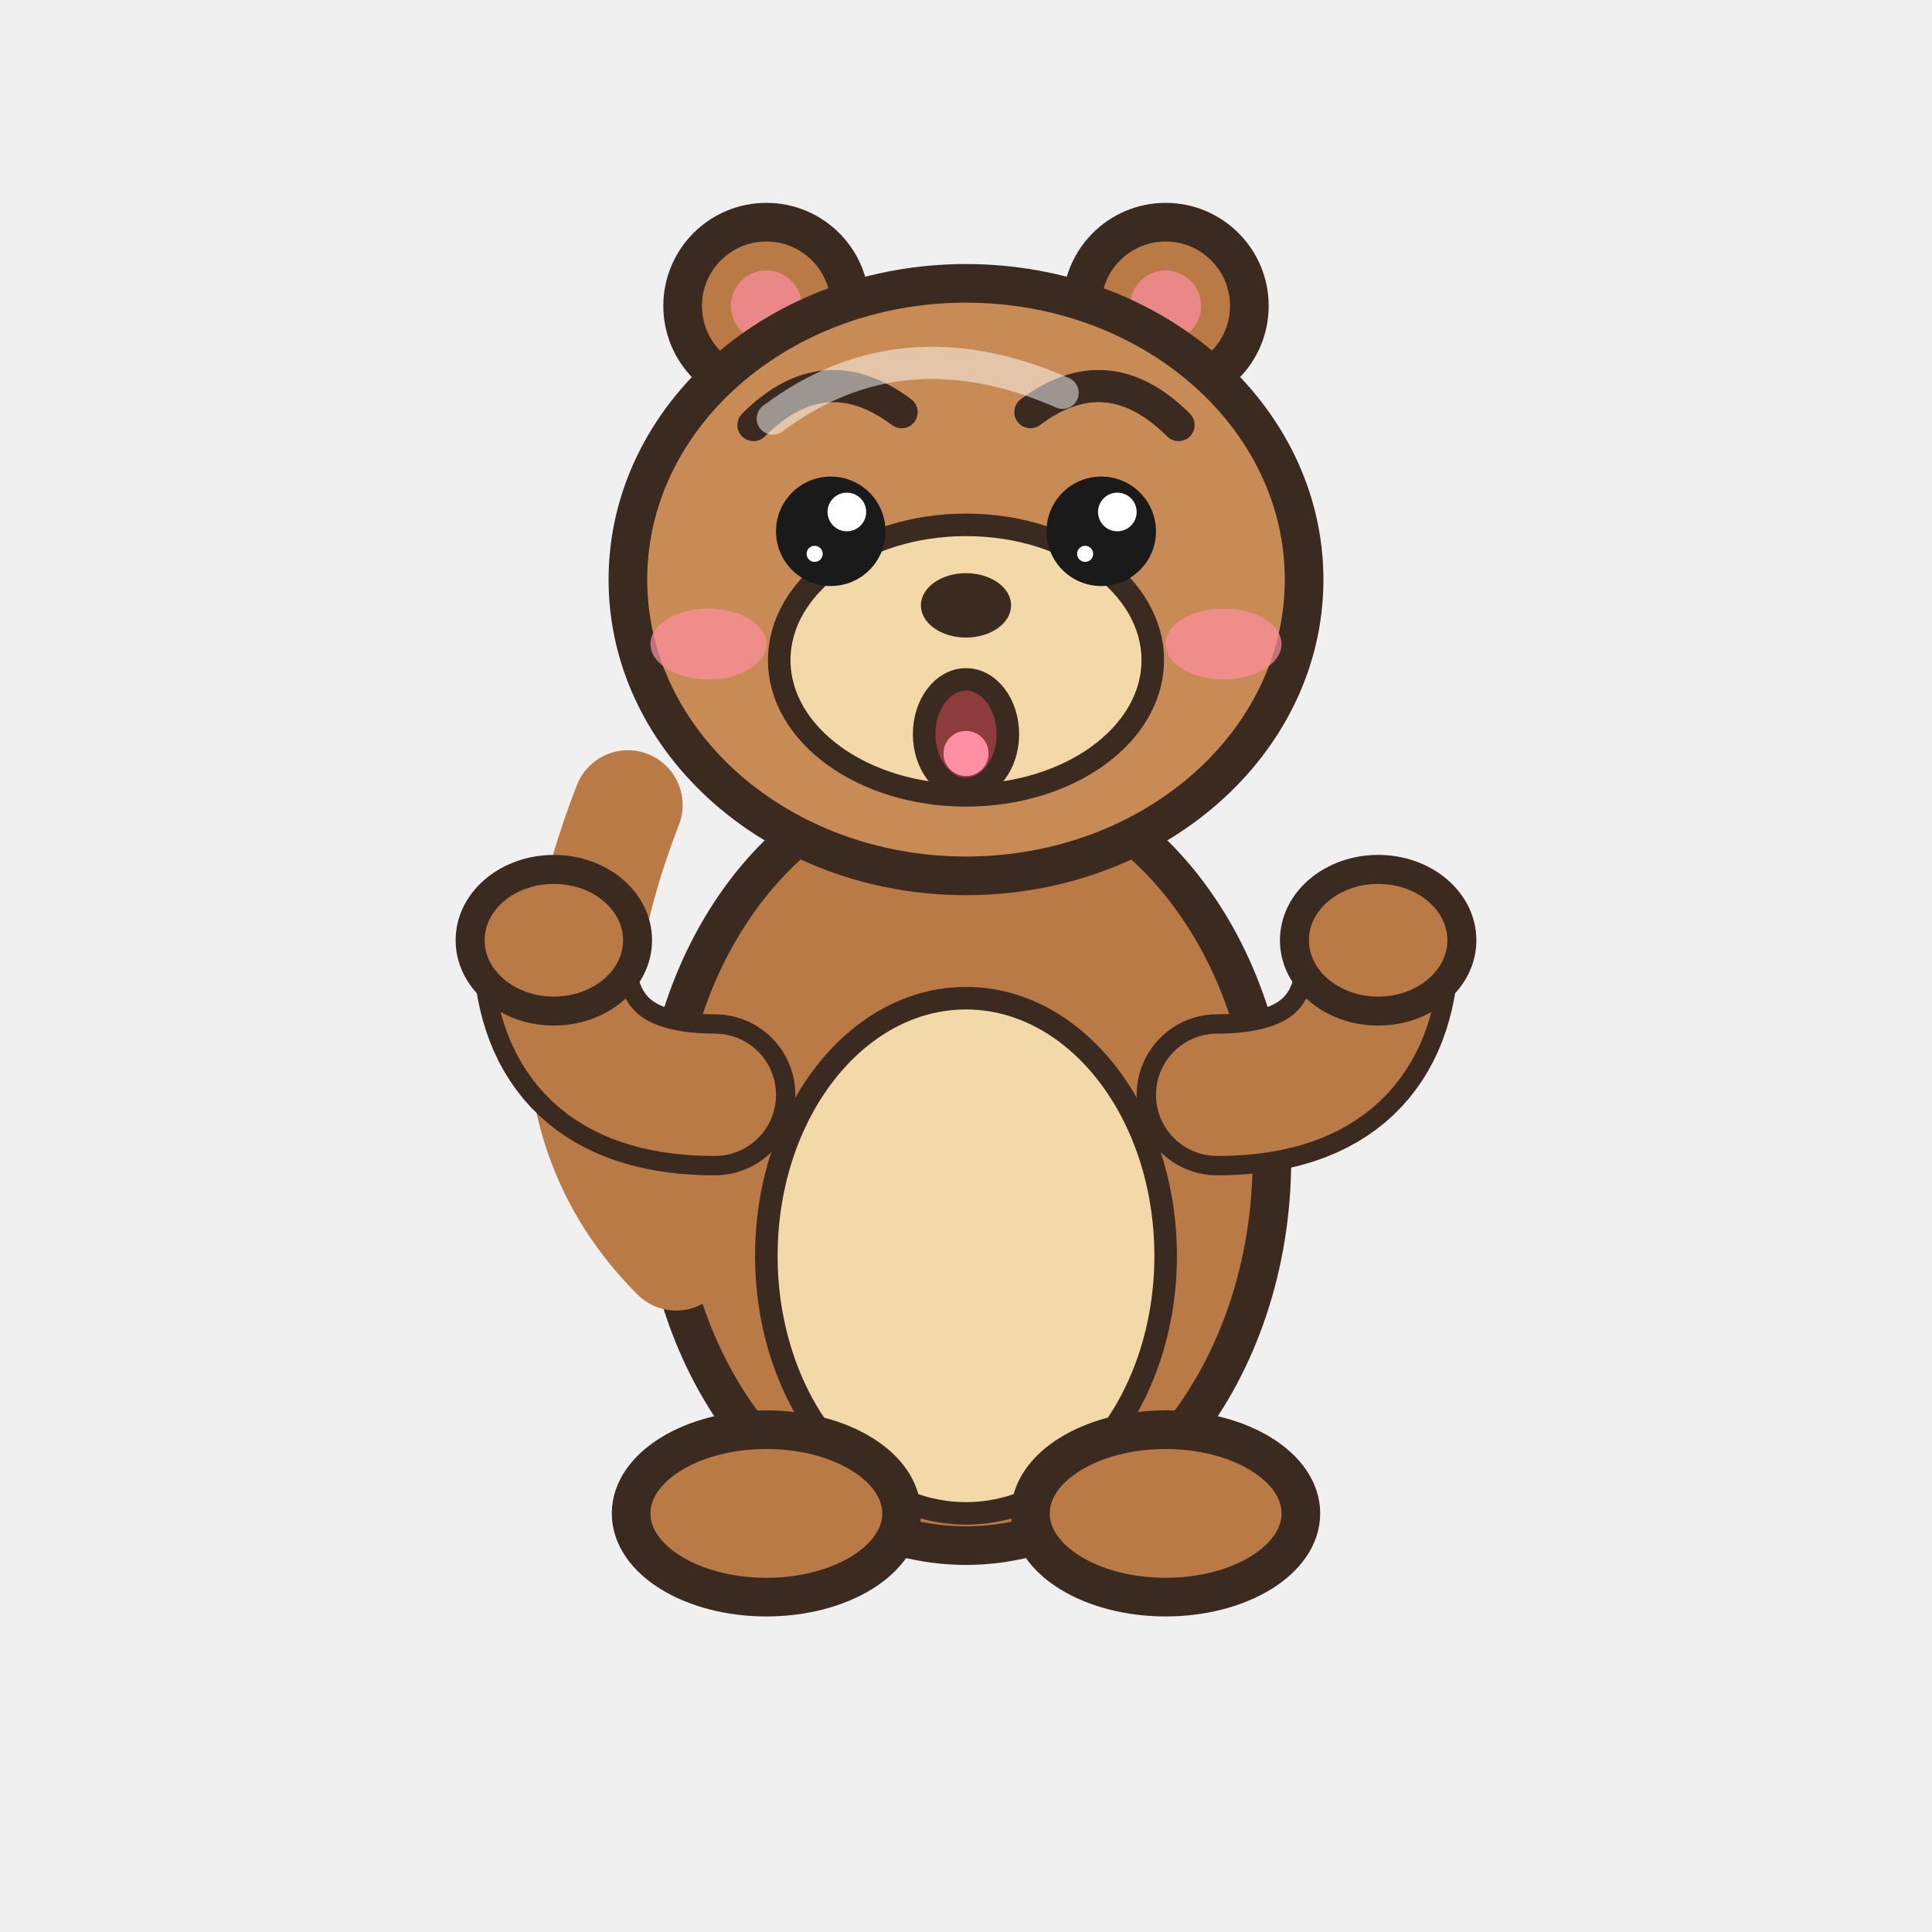
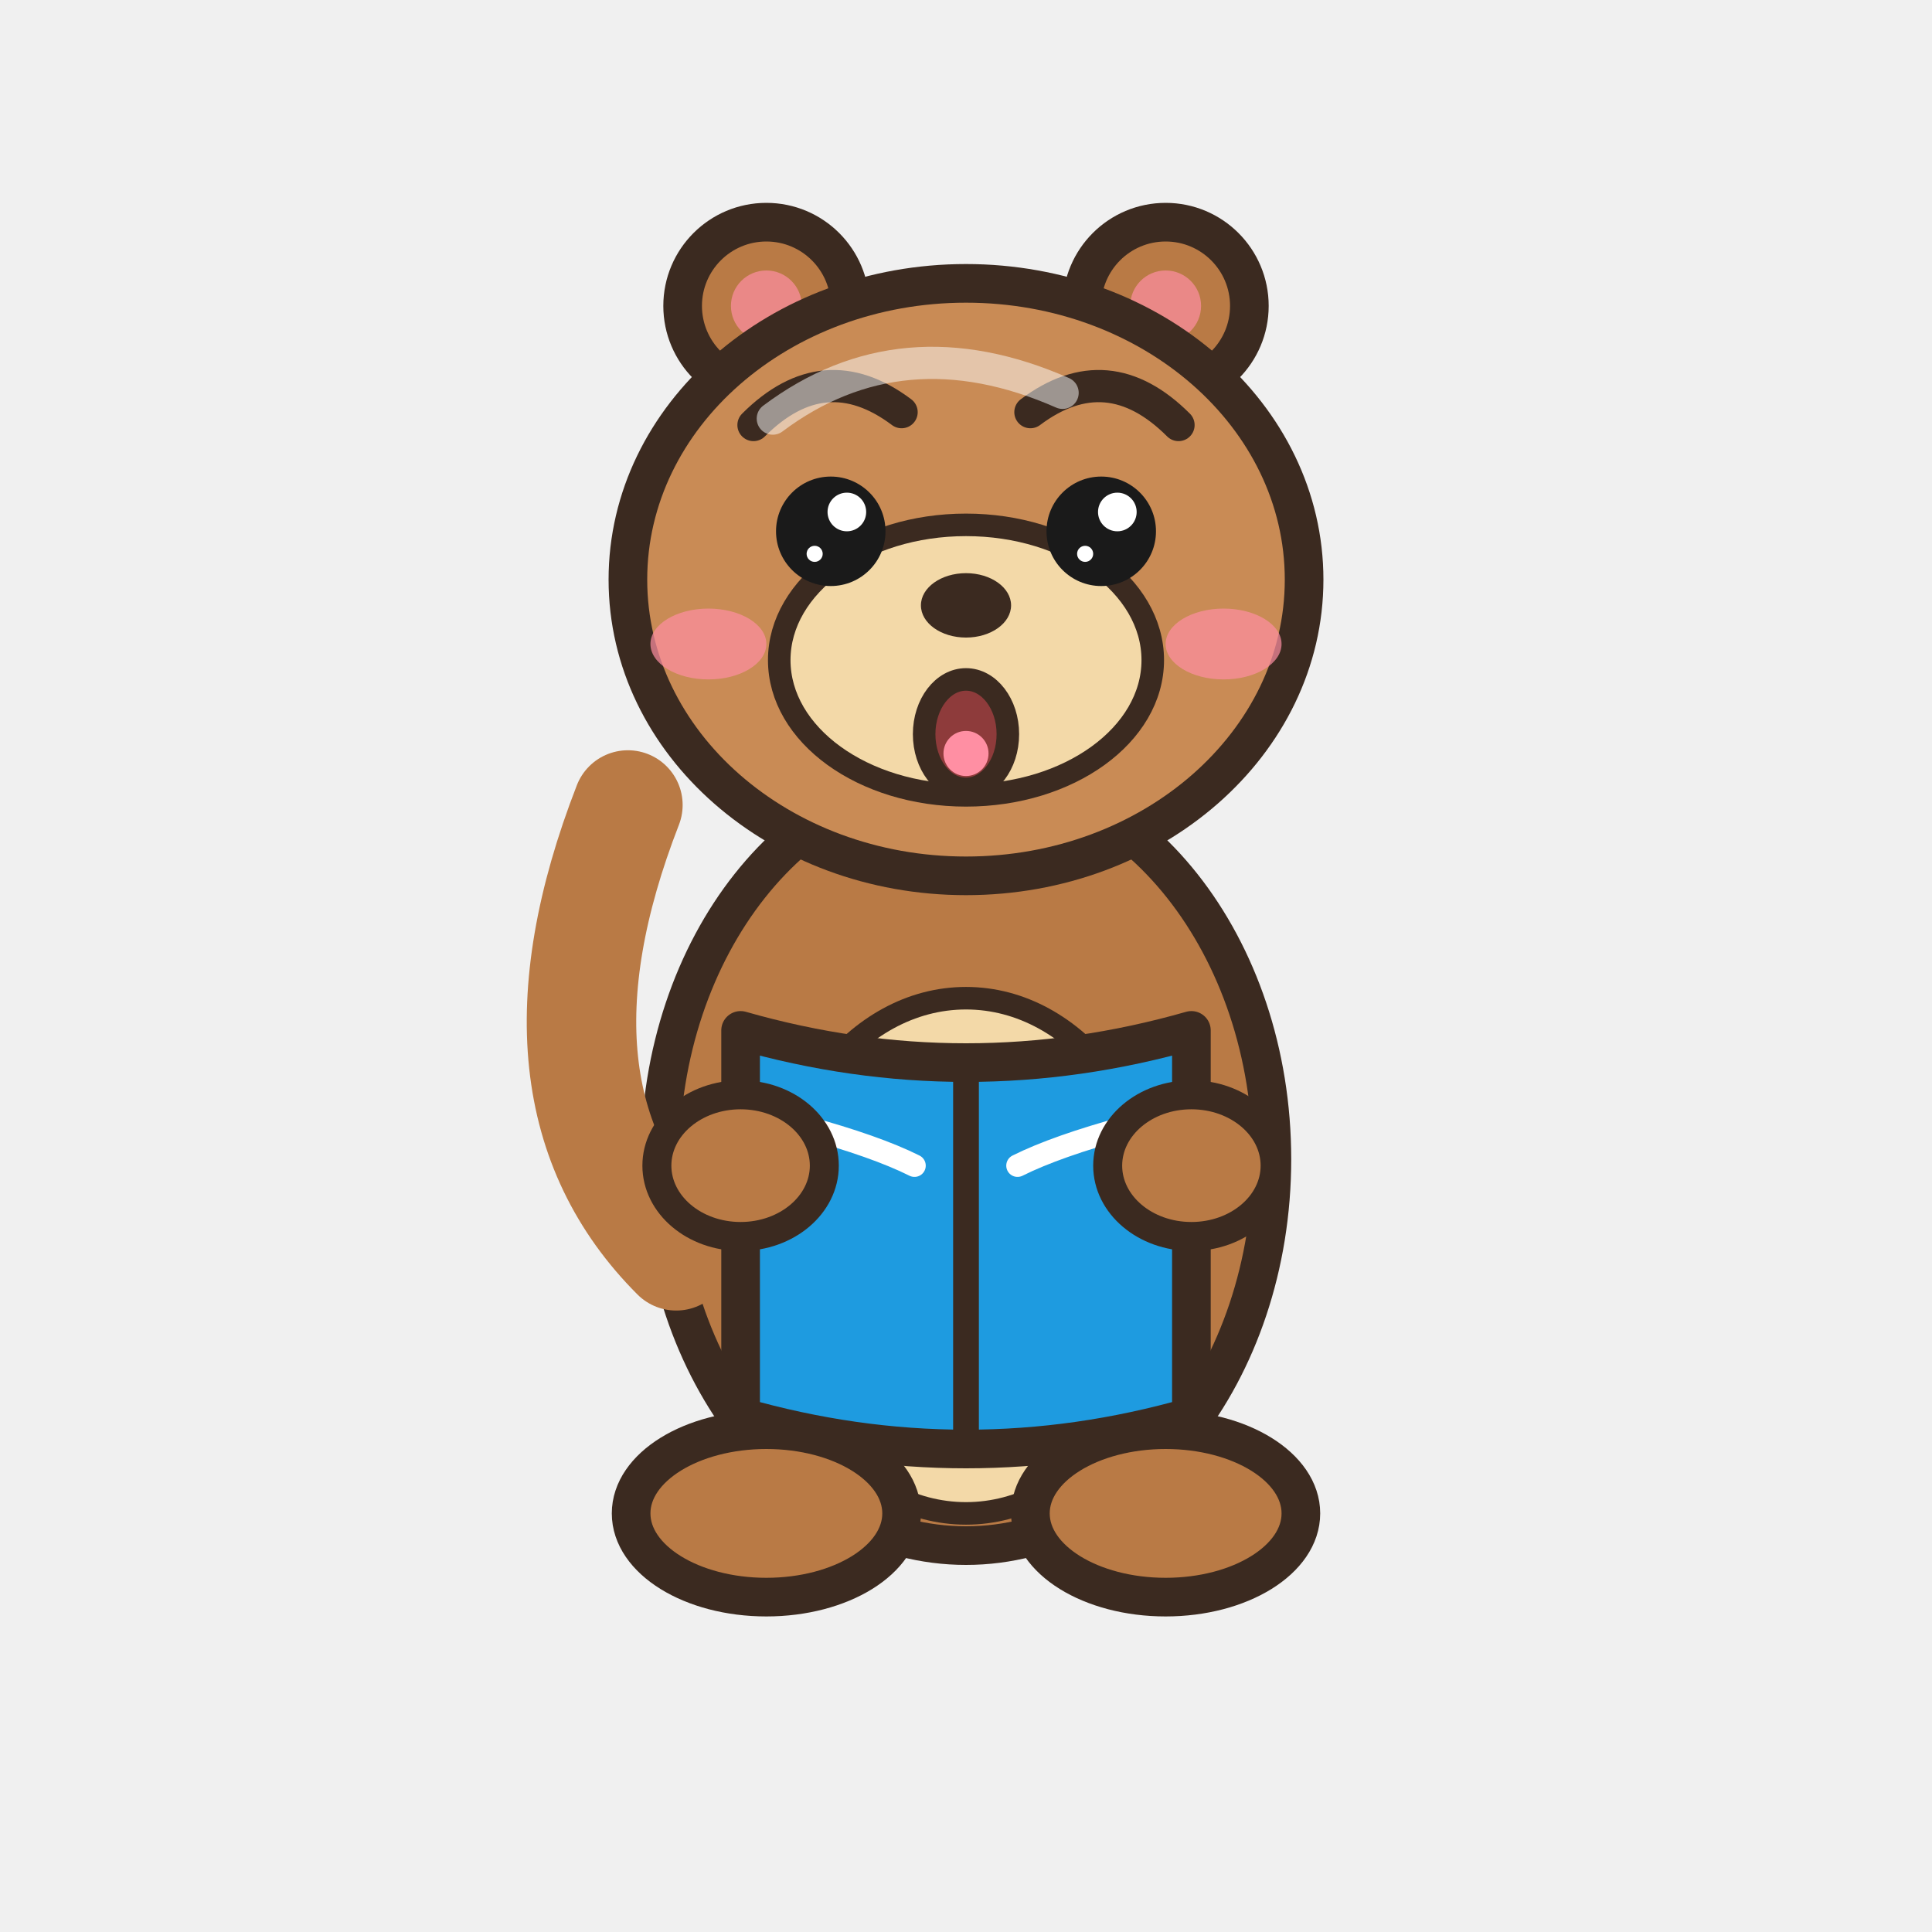
<svg xmlns="http://www.w3.org/2000/svg" viewBox="-300 -300 600 600" width="600" height="600" data-art="marmot-surprised">
  <ellipse cx="0" cy="60" rx="95" ry="120" fill="#B97A45" stroke="#3B2A20" stroke-linejoin="round" stroke-linecap="round" stroke-width="12" />
  <ellipse cx="0" cy="90" rx="62" ry="80" fill="#F3D9A8" stroke="#3B2A20" stroke-linejoin="round" stroke-linecap="round" stroke-width="7" />
  <ellipse cx="-62" cy="-205" rx="26" ry="26" fill="#B97A45" stroke="#3B2A20" stroke-linejoin="round" stroke-linecap="round" stroke-width="12" />
  <ellipse cx="62" cy="-205" rx="26" ry="26" fill="#B97A45" stroke="#3B2A20" stroke-linejoin="round" stroke-linecap="round" stroke-width="12" />
  <circle cx="-62" cy="-205" r="11" fill="#FF8FA3" opacity=".7" />
  <circle cx="62" cy="-205" r="11" fill="#FF8FA3" opacity=".7" />
  <ellipse cx="0" cy="-120" rx="105" ry="92" fill="#C98B55" stroke="#3B2A20" stroke-linejoin="round" stroke-linecap="round" stroke-width="12" />
  <ellipse cx="0" cy="-95" rx="58" ry="42" fill="#F3D9A8" stroke="#3B2A20" stroke-linejoin="round" stroke-linecap="round" stroke-width="7" />
  <circle cx="-42" cy="-135" r="17" fill="#1a1a1a" />
  <circle cx="42" cy="-135" r="17" fill="#1a1a1a" />
  <circle cx="-37" cy="-141" r="6" fill="#fff" />
  <circle cx="47" cy="-141" r="6" fill="#fff" />
  <circle cx="-47" cy="-128" r="2.5" fill="#fff" />
  <circle cx="37" cy="-128" r="2.5" fill="#fff" />
  <ellipse cx="0" cy="-112" rx="14" ry="10" fill="#3B2A20" />
  <ellipse cx="0" cy="-72" rx="13" ry="17" fill="#8E3B3B" stroke="#3B2A20" stroke-width="7" />
  <ellipse cx="0" cy="-66" rx="7" ry="7" fill="#FF8FA3" />
  <path d="M -66 -168 Q -44 -190 -20 -172 M 20 -172 Q 44 -190 66 -168" fill="none" stroke="#3B2A20" stroke-width="10" stroke-linejoin="round" stroke-linecap="round" />
  <ellipse cx="-80" cy="-100" rx="18" ry="11" fill="#FF8FA3" opacity=".7" />
  <ellipse cx="80" cy="-100" rx="18" ry="11" fill="#FF8FA3" opacity=".7" />
  <path d="M -105 -50 Q -140 40 -90 90" fill="none" stroke="#B97A45" stroke-width="34" stroke-linecap="round" />
  <ellipse cx="-62" cy="170" rx="42" ry="26" fill="#B97A45" stroke="#3B2A20" stroke-linejoin="round" stroke-linecap="round" stroke-width="12" />
  <ellipse cx="62" cy="170" rx="42" ry="26" fill="#B97A45" stroke="#3B2A20" stroke-linejoin="round" stroke-linecap="round" stroke-width="12" />
-   <path d="M -78 40 Q -125 40 -128 -2" fill="none" stroke="#3B2A20" stroke-width="50" stroke-linejoin="round" stroke-linecap="round" />
-   <path d="M 78 40 Q 125 40 128 -2" fill="none" stroke="#3B2A20" stroke-width="50" stroke-linejoin="round" stroke-linecap="round" />
-   <path d="M -78 40 Q -125 40 -128 -2" fill="none" stroke="#B97A45" stroke-width="38" stroke-linejoin="round" stroke-linecap="round" />
-   <path d="M 78 40 Q 125 40 128 -2" fill="none" stroke="#B97A45" stroke-width="38" stroke-linejoin="round" stroke-linecap="round" />
-   <ellipse cx="-128" cy="-8" rx="26" ry="22" fill="#B97A45" stroke="#3B2A20" stroke-width="9" stroke-linejoin="round" stroke-linecap="round" />
-   <ellipse cx="128" cy="-8" rx="26" ry="22" fill="#B97A45" stroke="#3B2A20" stroke-width="9" stroke-linejoin="round" stroke-linecap="round" />
+   <path d="M -70 20 L -70 140 Q 0 160 70 140 L 70 20 Q 0 40 -70 20 Z" fill="#1E9BE0" stroke="#3B2A20" stroke-linejoin="round" stroke-linecap="round" stroke-width="12" />
+   <path d="M 0 36 L 0 150" fill="none" stroke="#3B2A20" stroke-linejoin="round" stroke-linecap="round" stroke-width="8" />
+   <path d="M -50 50 Q -28 56 -16 62 M 16 62 Q 28 56 50 50" fill="none" stroke="#fff" stroke-width="7" stroke-linecap="round" />
+   <ellipse cx="-70" cy="62" rx="26" ry="22" fill="#B97A45" stroke="#3B2A20" stroke-linejoin="round" stroke-linecap="round" stroke-width="9" />
+   <ellipse cx="70" cy="62" rx="26" ry="22" fill="#B97A45" stroke="#3B2A20" stroke-linejoin="round" stroke-linecap="round" stroke-width="9" />
  <path d="M -60 -170 Q -20 -200 30 -178" fill="none" stroke="#fff" opacity=".5" stroke-width="10" stroke-linecap="round" />
</svg>
